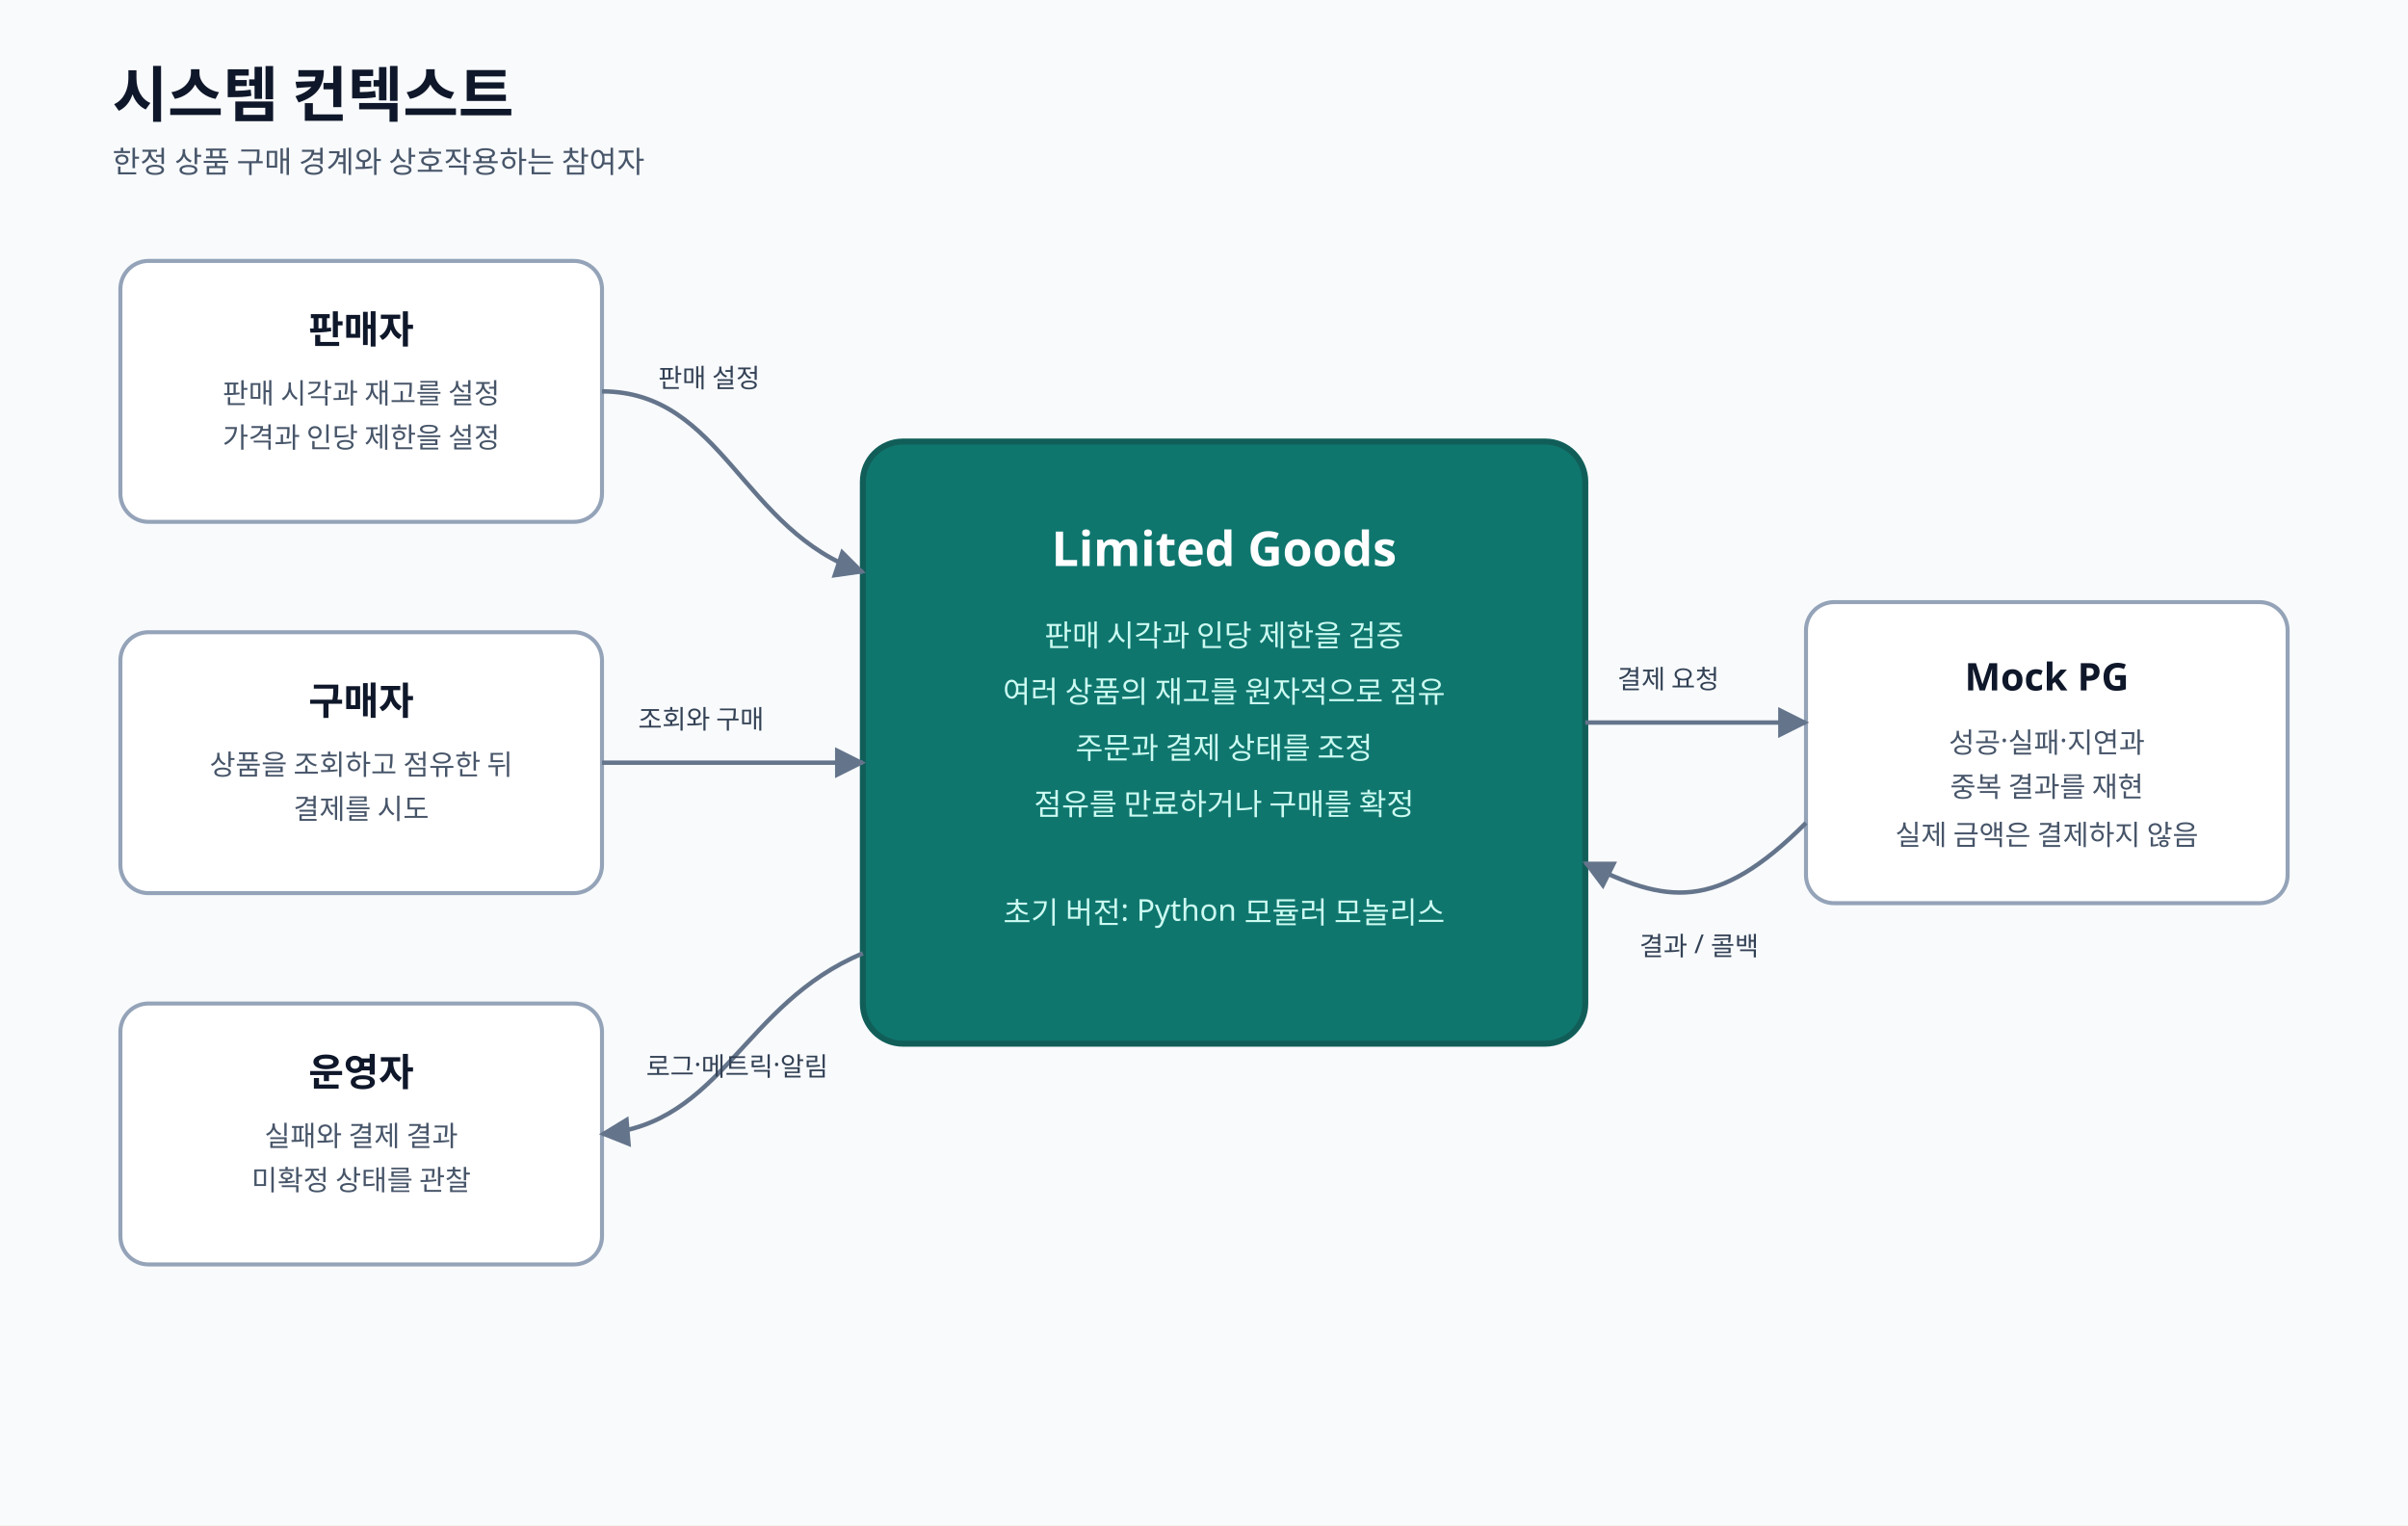
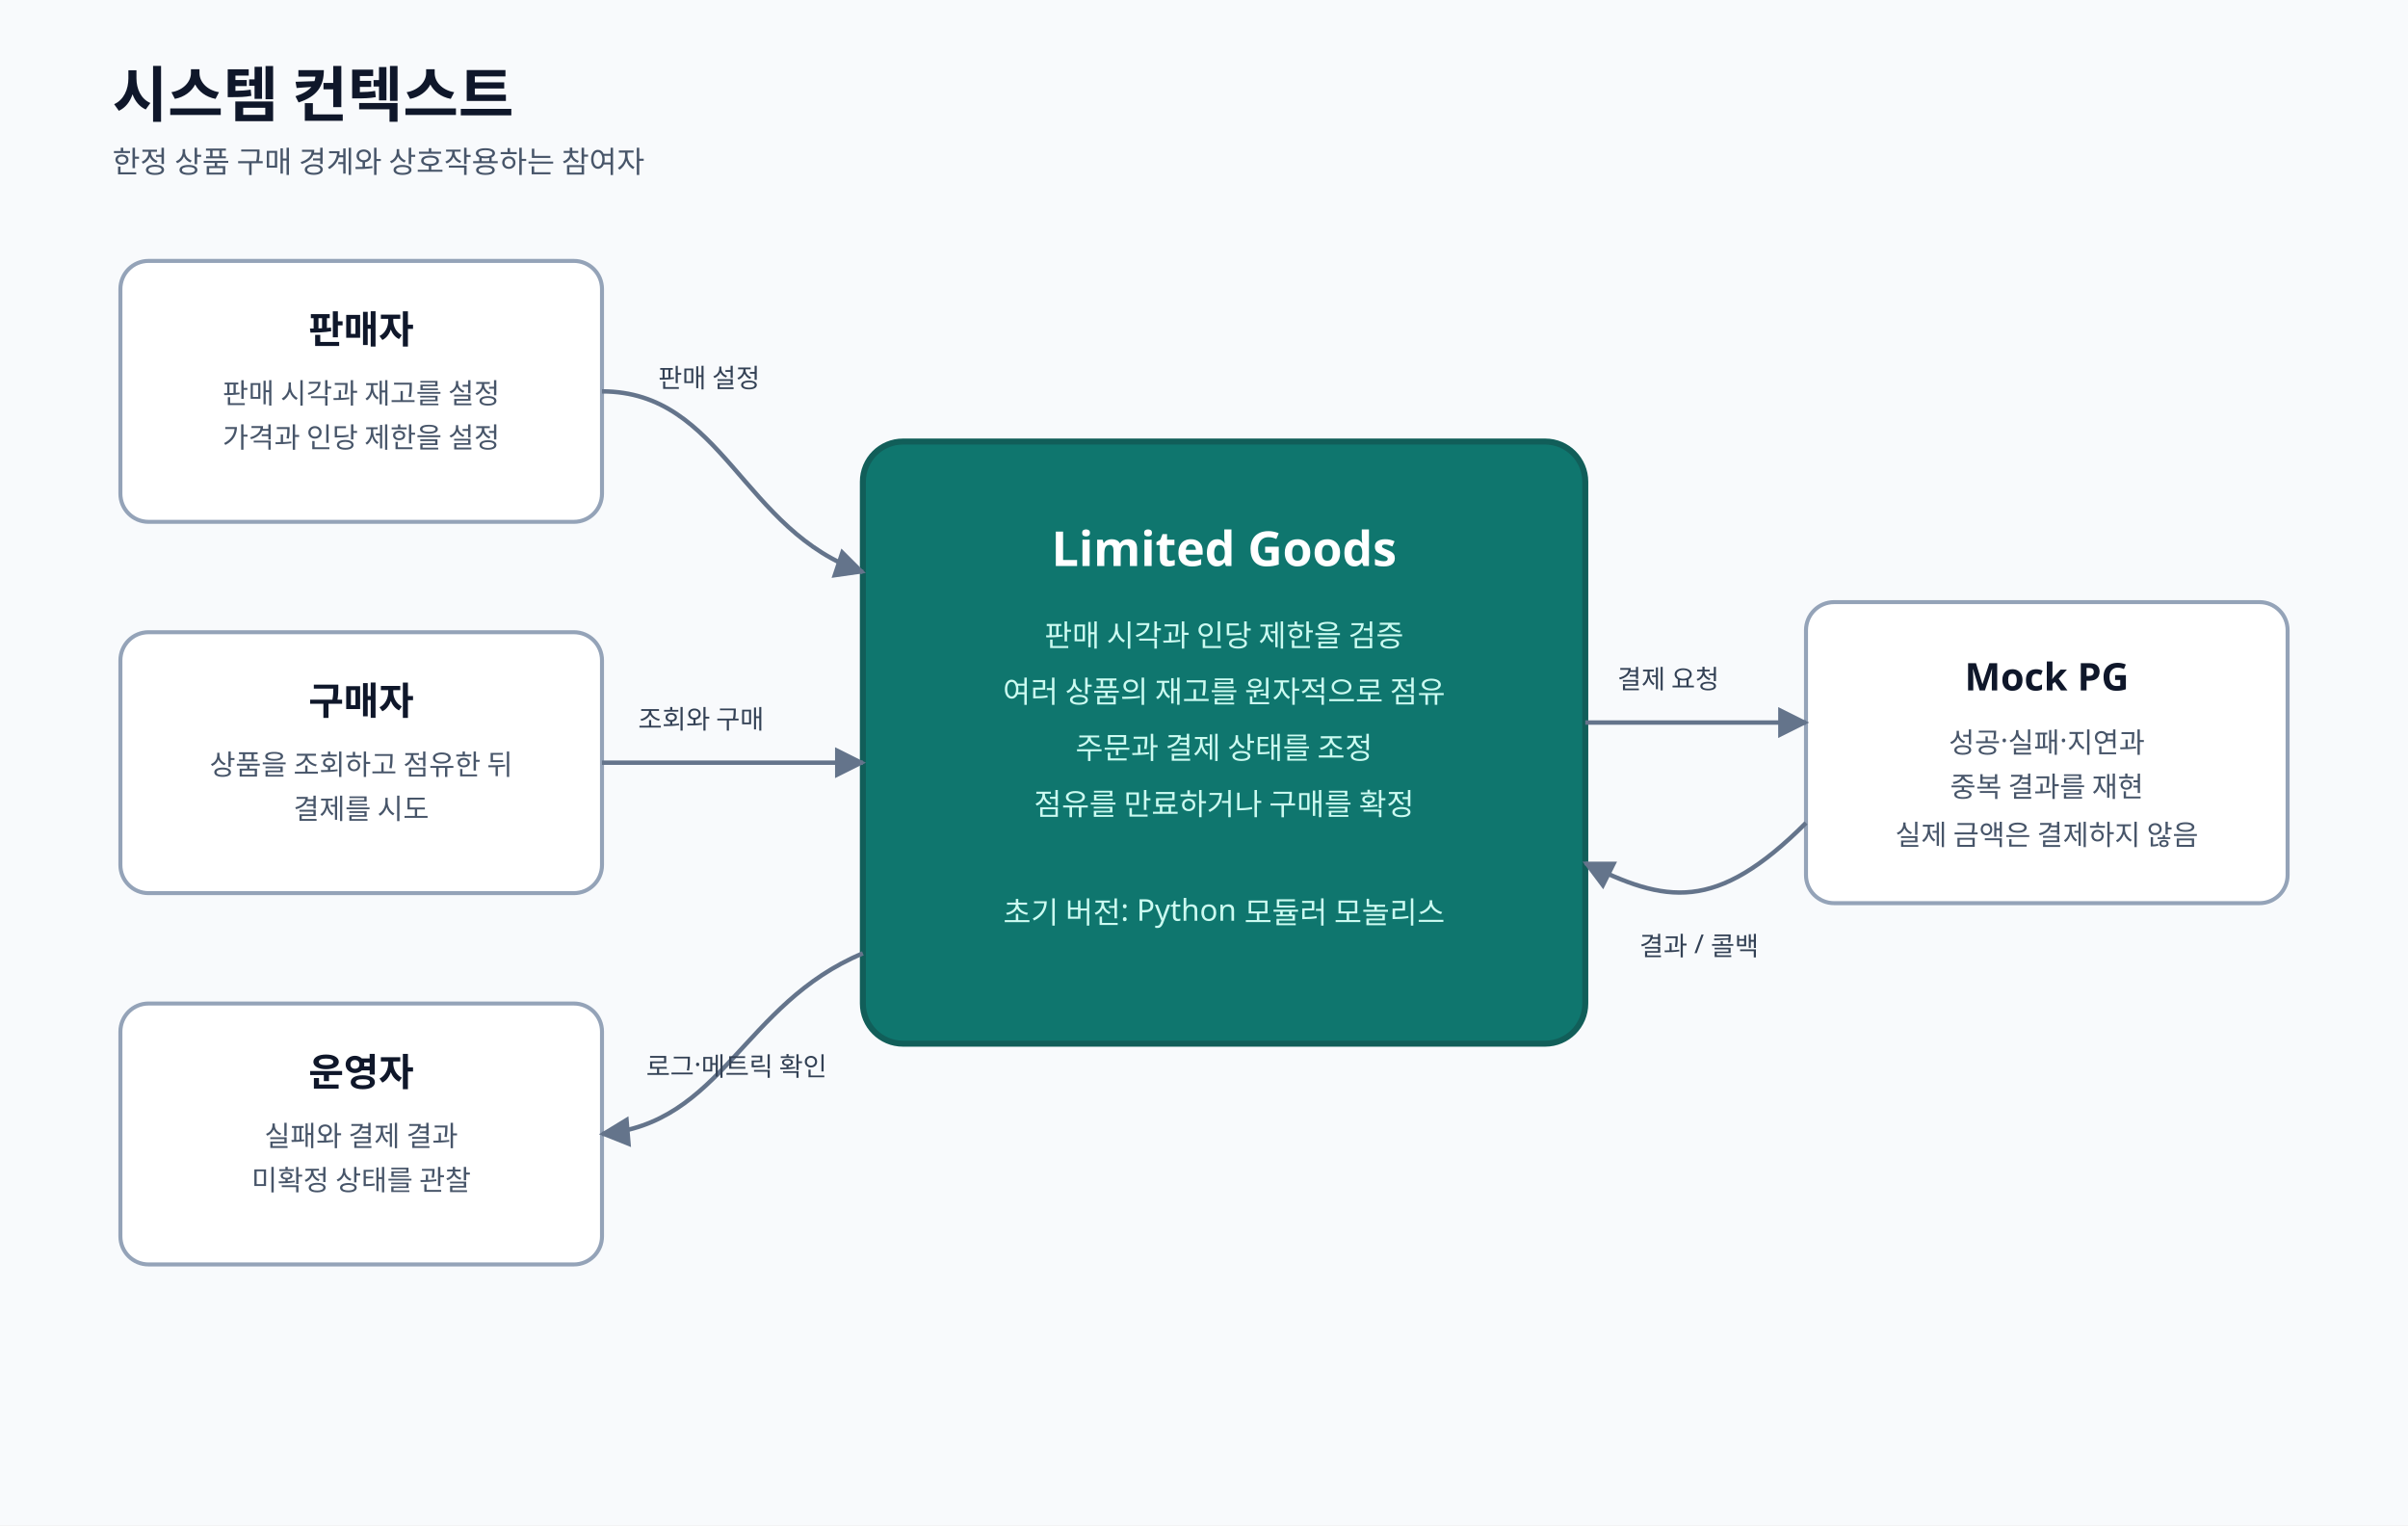
<svg xmlns="http://www.w3.org/2000/svg" width="1200" height="760" viewBox="0 0 1200 760" role="img" aria-labelledby="title desc">
  <defs>
    <style>
      :root { color-scheme: light dark; }
      .bg { fill: #f8fafc; }
      .title { fill: #0f172a; font: 700 30px "Malgun Gothic", system-ui, sans-serif; }
      .subtitle { fill: #475569; font: 400 15px "Malgun Gothic", system-ui, sans-serif; }
      .external { fill: #ffffff; stroke: #94a3b8; stroke-width: 2; }
      .system { fill: #0f766e; stroke: #115e59; stroke-width: 3; }
      .name { fill: #0f172a; font: 700 19px "Malgun Gothic", system-ui, sans-serif; }
      .copy { fill: #475569; font: 400 14px "Malgun Gothic", system-ui, sans-serif; }
      .system-name { fill: #ffffff; font: 700 24px "Malgun Gothic", system-ui, sans-serif; }
      .system-copy { fill: #ccfbf1; font: 400 15px "Malgun Gothic", system-ui, sans-serif; }
      .arrow { fill: none; stroke: #64748b; stroke-width: 2.2; marker-end: url(#arrow); }
      .edge-label { fill: #334155; font: 500 13px "Malgun Gothic", system-ui, sans-serif; }
      @media (prefers-color-scheme: dark) {
        .bg { fill: #0f172a; }
        .title, .name { fill: #f8fafc; }
        .subtitle, .copy { fill: #cbd5e1; }
        .external { fill: #1e293b; stroke: #64748b; }
        .system { fill: #115e59; stroke: #2dd4bf; }
        .arrow { stroke: #94a3b8; }
        .edge-label { fill: #e2e8f0; }
      }
    </style>
    <marker id="arrow" viewBox="0 0 10 10" refX="9" refY="5" markerWidth="7" markerHeight="7" orient="auto-start-reverse">
      <path d="M 0 0 L 10 5 L 0 10 z" fill="#64748b" />
    </marker>
  </defs>
  <rect class="bg" width="1200" height="760" />
  <text class="title" x="56" y="58">시스템 컨텍스트</text>
  <text class="subtitle" x="56" y="86">한정 상품 구매 경계와 상호작용하는 참여자</text>
  <rect class="external" x="60" y="130" width="240" height="130" rx="14" />
  <text class="name" x="180" y="171" text-anchor="middle">판매자</text>
  <text class="copy" x="180" y="201" text-anchor="middle">판매 시각과 재고를 설정</text>
  <text class="copy" x="180" y="223" text-anchor="middle">가격과 인당 제한을 설정</text>
  <rect class="external" x="60" y="315" width="240" height="130" rx="14" />
  <text class="name" x="180" y="356" text-anchor="middle">구매자</text>
  <text class="copy" x="180" y="386" text-anchor="middle">상품을 조회하고 점유한 뒤</text>
  <text class="copy" x="180" y="408" text-anchor="middle">결제를 시도</text>
  <rect class="external" x="60" y="500" width="240" height="130" rx="14" />
  <text class="name" x="180" y="541" text-anchor="middle">운영자</text>
  <text class="copy" x="180" y="571" text-anchor="middle">실패와 결제 결과</text>
  <text class="copy" x="180" y="593" text-anchor="middle">미확정 상태를 관찰</text>
  <rect class="system" x="430" y="220" width="360" height="300" rx="20" />
  <text class="system-name" x="610" y="282" text-anchor="middle">Limited Goods</text>
  <text class="system-copy" x="610" y="322" text-anchor="middle">판매 시각과 인당 제한을 검증</text>
  <text class="system-copy" x="610" y="350" text-anchor="middle">여러 상품의 재고를 원자적으로 점유</text>
  <text class="system-copy" x="610" y="378" text-anchor="middle">주문과 결제 상태를 조정</text>
  <text class="system-copy" x="610" y="406" text-anchor="middle">점유를 만료하거나 구매를 확정</text>
  <text class="system-copy" x="610" y="460" text-anchor="middle">초기 버전: Python 모듈러 모놀리스</text>
  <rect class="external" x="900" y="300" width="240" height="150" rx="14" />
  <text class="name" x="1020" y="344" text-anchor="middle">Mock PG</text>
  <text class="copy" x="1020" y="375" text-anchor="middle">성공·실패·지연과</text>
  <text class="copy" x="1020" y="397" text-anchor="middle">중복 결과를 재현</text>
  <text class="copy" x="1020" y="421" text-anchor="middle">실제 금액은 결제하지 않음</text>
  <path class="arrow" d="M 300 195 C 360 195, 370 265, 430 285" />
  <text class="edge-label" x="328" y="193">판매 설정</text>
  <path class="arrow" d="M 300 380 L 430 380" />
  <text class="edge-label" x="318" y="363">조회와 구매</text>
  <path class="arrow" d="M 430 475 C 370 500, 360 560, 300 565" />
-   <text class="edge-label" x="322" y="536">로그·메트릭·알림</text>
+   <text class="edge-label" x="322" y="536">로그·메트릭 확인</text>
  <path class="arrow" d="M 790 360 L 900 360" />
  <text class="edge-label" x="806" y="343">결제 요청</text>
  <path class="arrow" d="M 900 410 C 855 455, 830 450, 790 430" />
  <text class="edge-label" x="817" y="476">결과 / 콜백</text>
</svg>
